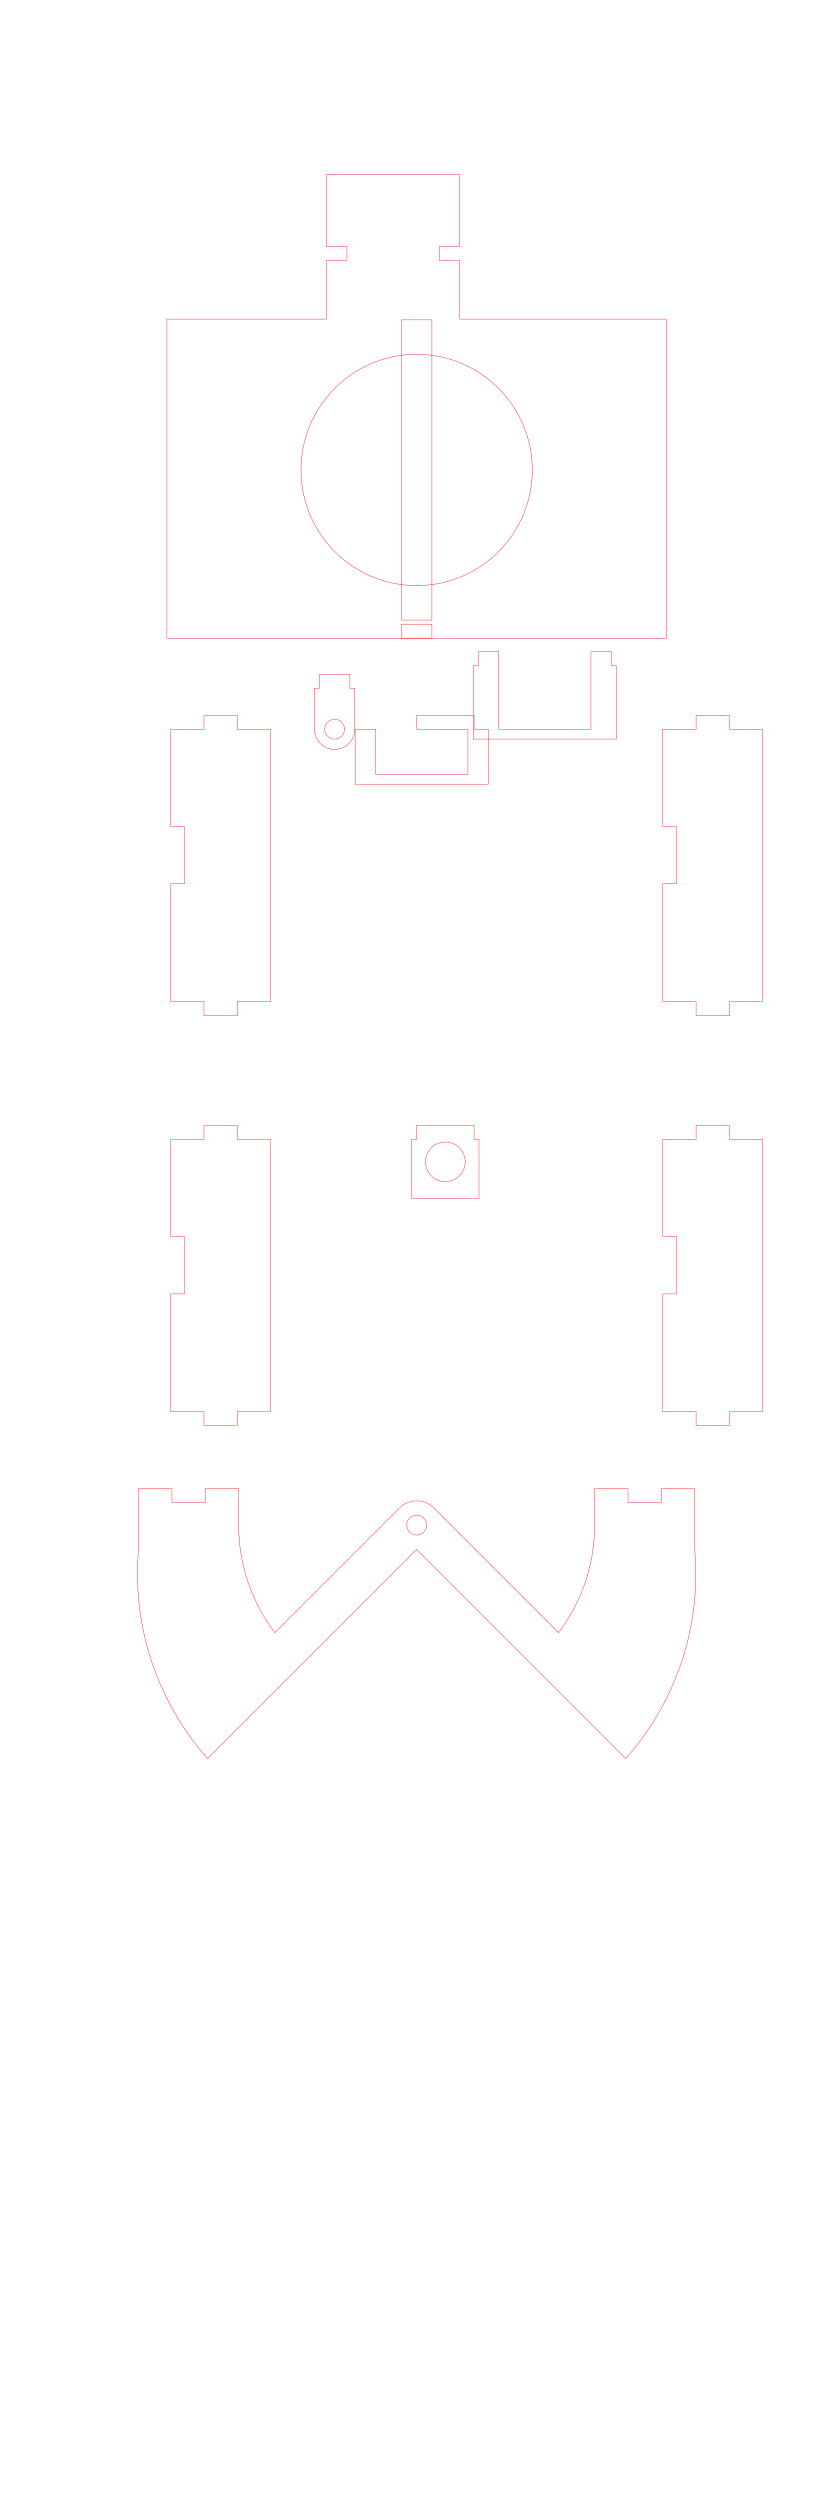
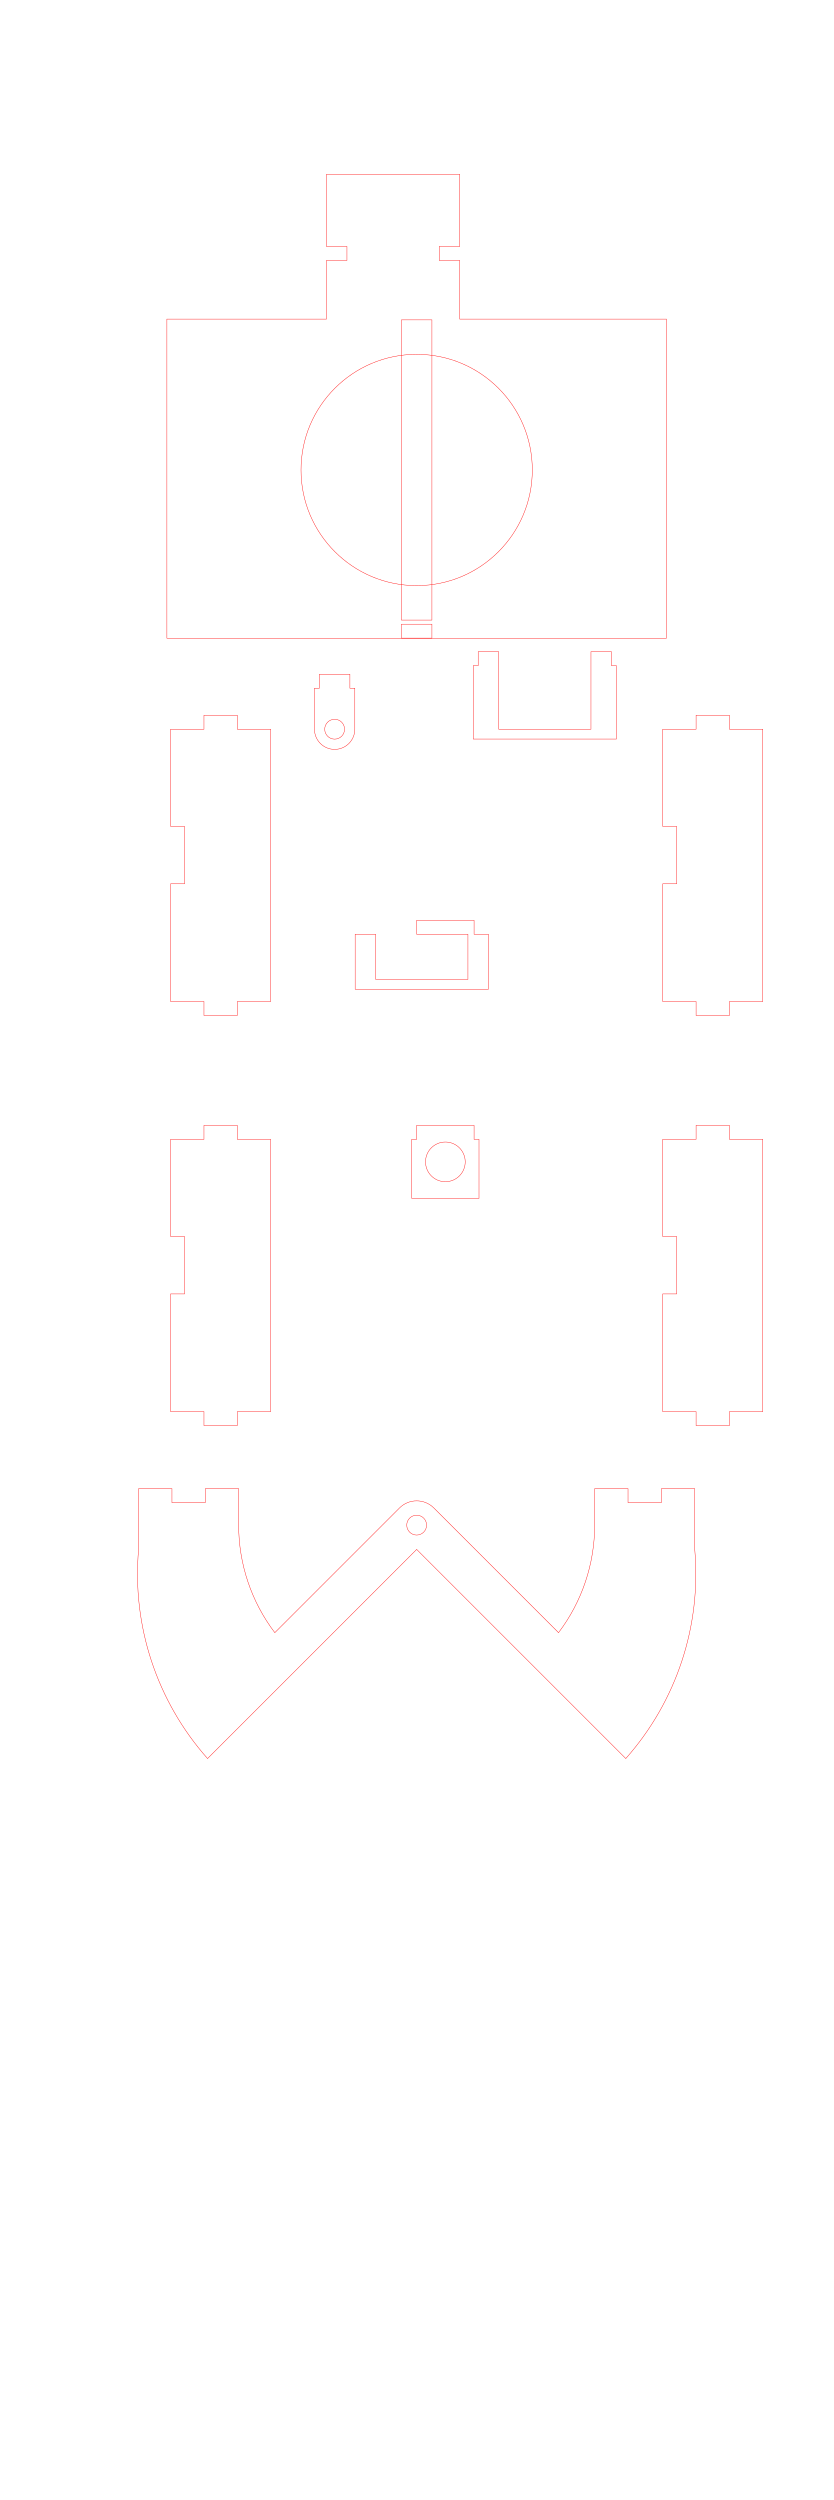
<svg xmlns="http://www.w3.org/2000/svg" width="8.000in" height="24.000in" version="1.1" viewBox="0 0 203.199 609.599">
  <path stroke="red" fill="transparent" fill-opacity="0.0" stroke-width="0.001in" d="M40.694,77.810 L40.694,155.620 L162.504,155.620 L162.504,77.810 L112.099,77.810 L112.099,63.499 L107.099,63.499 L107.099,60.099 L112.099,60.099 L112.099,42.499 L79.599,42.499 L79.599,60.099 L84.599,60.099 L84.599,63.499 L79.599,63.499 L79.599,77.810 Z" />
  <rect stroke="red" fill="transparent" fill-opacity="0.0" stroke-width="0.001in" x="97.879" y="77.999" width="7.439" height="73.200" />
  <circle stroke="red" fill="transparent" fill-opacity="0.0" stroke-width="0.001in" cx="101.599" cy="114.599" r="28.199" />
  <rect stroke="red" fill="transparent" fill-opacity="0.0" stroke-width="0.001in" x="97.879" y="152.199" width="7.439" height="3.399" />
  <circle stroke="red" fill="transparent" fill-opacity="0.0" stroke-width="0.001in" cx="81.599" cy="177.810" r="2.419" />
  <path stroke="red" fill="transparent" fill-opacity="0.0" stroke-width="0.001in" d="M76.679,167.810 L76.679,177.810 A4.919,4.919,0,0,0,86.519,177.810 L86.519,167.810 L85.319,167.810 L85.319,164.409 L77.879,164.409 L77.879,167.810 L76.679,167.810 Z" />
  <path stroke="red" fill="transparent" fill-opacity="0.0" stroke-width="0.001in" d="M121.599,177.810 L144.099,177.810 L144.099,158.909 L149.099,158.909 L149.099,162.310 L150.299,162.310 L150.299,180.210 L115.399,180.210 L115.399,162.310 L116.599,162.310 L116.599,158.909 L121.599,158.909 Z" />
  <path stroke="red" fill="transparent" fill-opacity="0.0" stroke-width="0.001in" d="M101.599,377.810 L50.608,428.801 A67.805,67.805,0,0,1,33.794,377.810 L33.794,362.990 L41.928,362.990 L41.928,366.389 L50.061,366.389 L50.061,362.990 L58.194,362.990 L58.194,371.889 A43.405,43.405,0,0,0,67.008,398.109 L97.413,367.703 A5.919,5.919,0,0,1,105.786,367.703 L136.191,398.109 A43.405,43.405,0,0,0,145.004,371.889 L145.004,362.990 L153.138,362.990 L153.138,366.389 L161.271,366.389 L161.271,362.990 L169.405,362.990 L169.405,377.810 A67.805,67.805,0,0,1,152.591,428.801 Z" />
  <circle stroke="red" fill="transparent" fill-opacity="0.0" stroke-width="0.001in" cx="101.599" cy="371.889" r="2.419" />
  <path stroke="red" fill="transparent" fill-opacity="0.0" stroke-width="0.001in" d="M41.599,177.810 L41.599,201.509 L44.999,201.509 L44.999,215.509 L41.599,215.509 L41.599,244.210 L49.733,244.210 L49.733,247.610 L57.866,247.610 L57.866,244.210 L66.000,244.210 L66.000,177.810 L57.866,177.810 L57.866,174.409 L49.733,174.409 L49.733,177.810 Z" />
  <path stroke="red" fill="transparent" fill-opacity="0.0" stroke-width="0.001in" d="M161.599,177.810 L161.599,201.509 L165.000,201.509 L165.000,215.509 L161.599,215.509 L161.599,244.210 L169.733,244.210 L169.733,247.610 L177.866,247.610 L177.866,244.210 L186.000,244.210 L186.000,177.810 L177.866,177.810 L177.866,174.409 L169.733,174.409 L169.733,177.810 Z" />
  <path stroke="red" fill="transparent" fill-opacity="0.0" stroke-width="0.001in" d="M41.599,277.810 L41.599,301.509 L44.999,301.509 L44.999,315.509 L41.599,315.509 L41.599,344.209 L49.733,344.209 L49.733,347.609 L57.866,347.609 L57.866,344.209 L66.000,344.209 L66.000,277.810 L57.866,277.810 L57.866,274.410 L49.733,274.410 L49.733,277.810 Z" />
  <path stroke="red" fill="transparent" fill-opacity="0.0" stroke-width="0.001in" d="M161.599,277.810 L161.599,301.509 L165.000,301.509 L165.000,315.509 L161.599,315.509 L161.599,344.209 L169.733,344.209 L169.733,347.609 L177.866,347.609 L177.866,344.209 L186.000,344.209 L186.000,277.810 L177.866,277.810 L177.866,274.410 L169.733,274.410 L169.733,277.810 Z" />
-   <path stroke="red" fill="transparent" fill-opacity="0.0" stroke-width="0.001in" d="M101.599,177.810 L101.599,174.409 L115.599,174.409 L115.599,177.810 L119.099,177.810 L119.099,191.210 L86.599,191.210 L86.599,177.810 L91.599,177.810 L91.599,188.810 L114.099,188.810 L114.099,177.810 Z" />
+   <path stroke="red" fill="transparent" fill-opacity="0.0" stroke-width="0.001in" d="M101.599,227.810 L101.599,224.409 L115.599,224.409 L115.599,227.810 L119.099,227.810 L119.099,241.210 L86.599,241.210 L86.599,227.810 L91.599,227.810 L91.599,238.810 L114.099,238.810 L114.099,227.810 Z" />
  <path stroke="red" fill="transparent" fill-opacity="0.0" stroke-width="0.001in" d="M101.599,277.810 L101.599,274.410 L115.599,274.410 L115.599,277.810 L116.799,277.810 L116.799,292.209 L100.399,292.209 L100.399,277.810 Z" />
  <circle stroke="red" fill="transparent" fill-opacity="0.0" stroke-width="0.001in" cx="108.599" cy="283.310" r="4.839" />
</svg>
